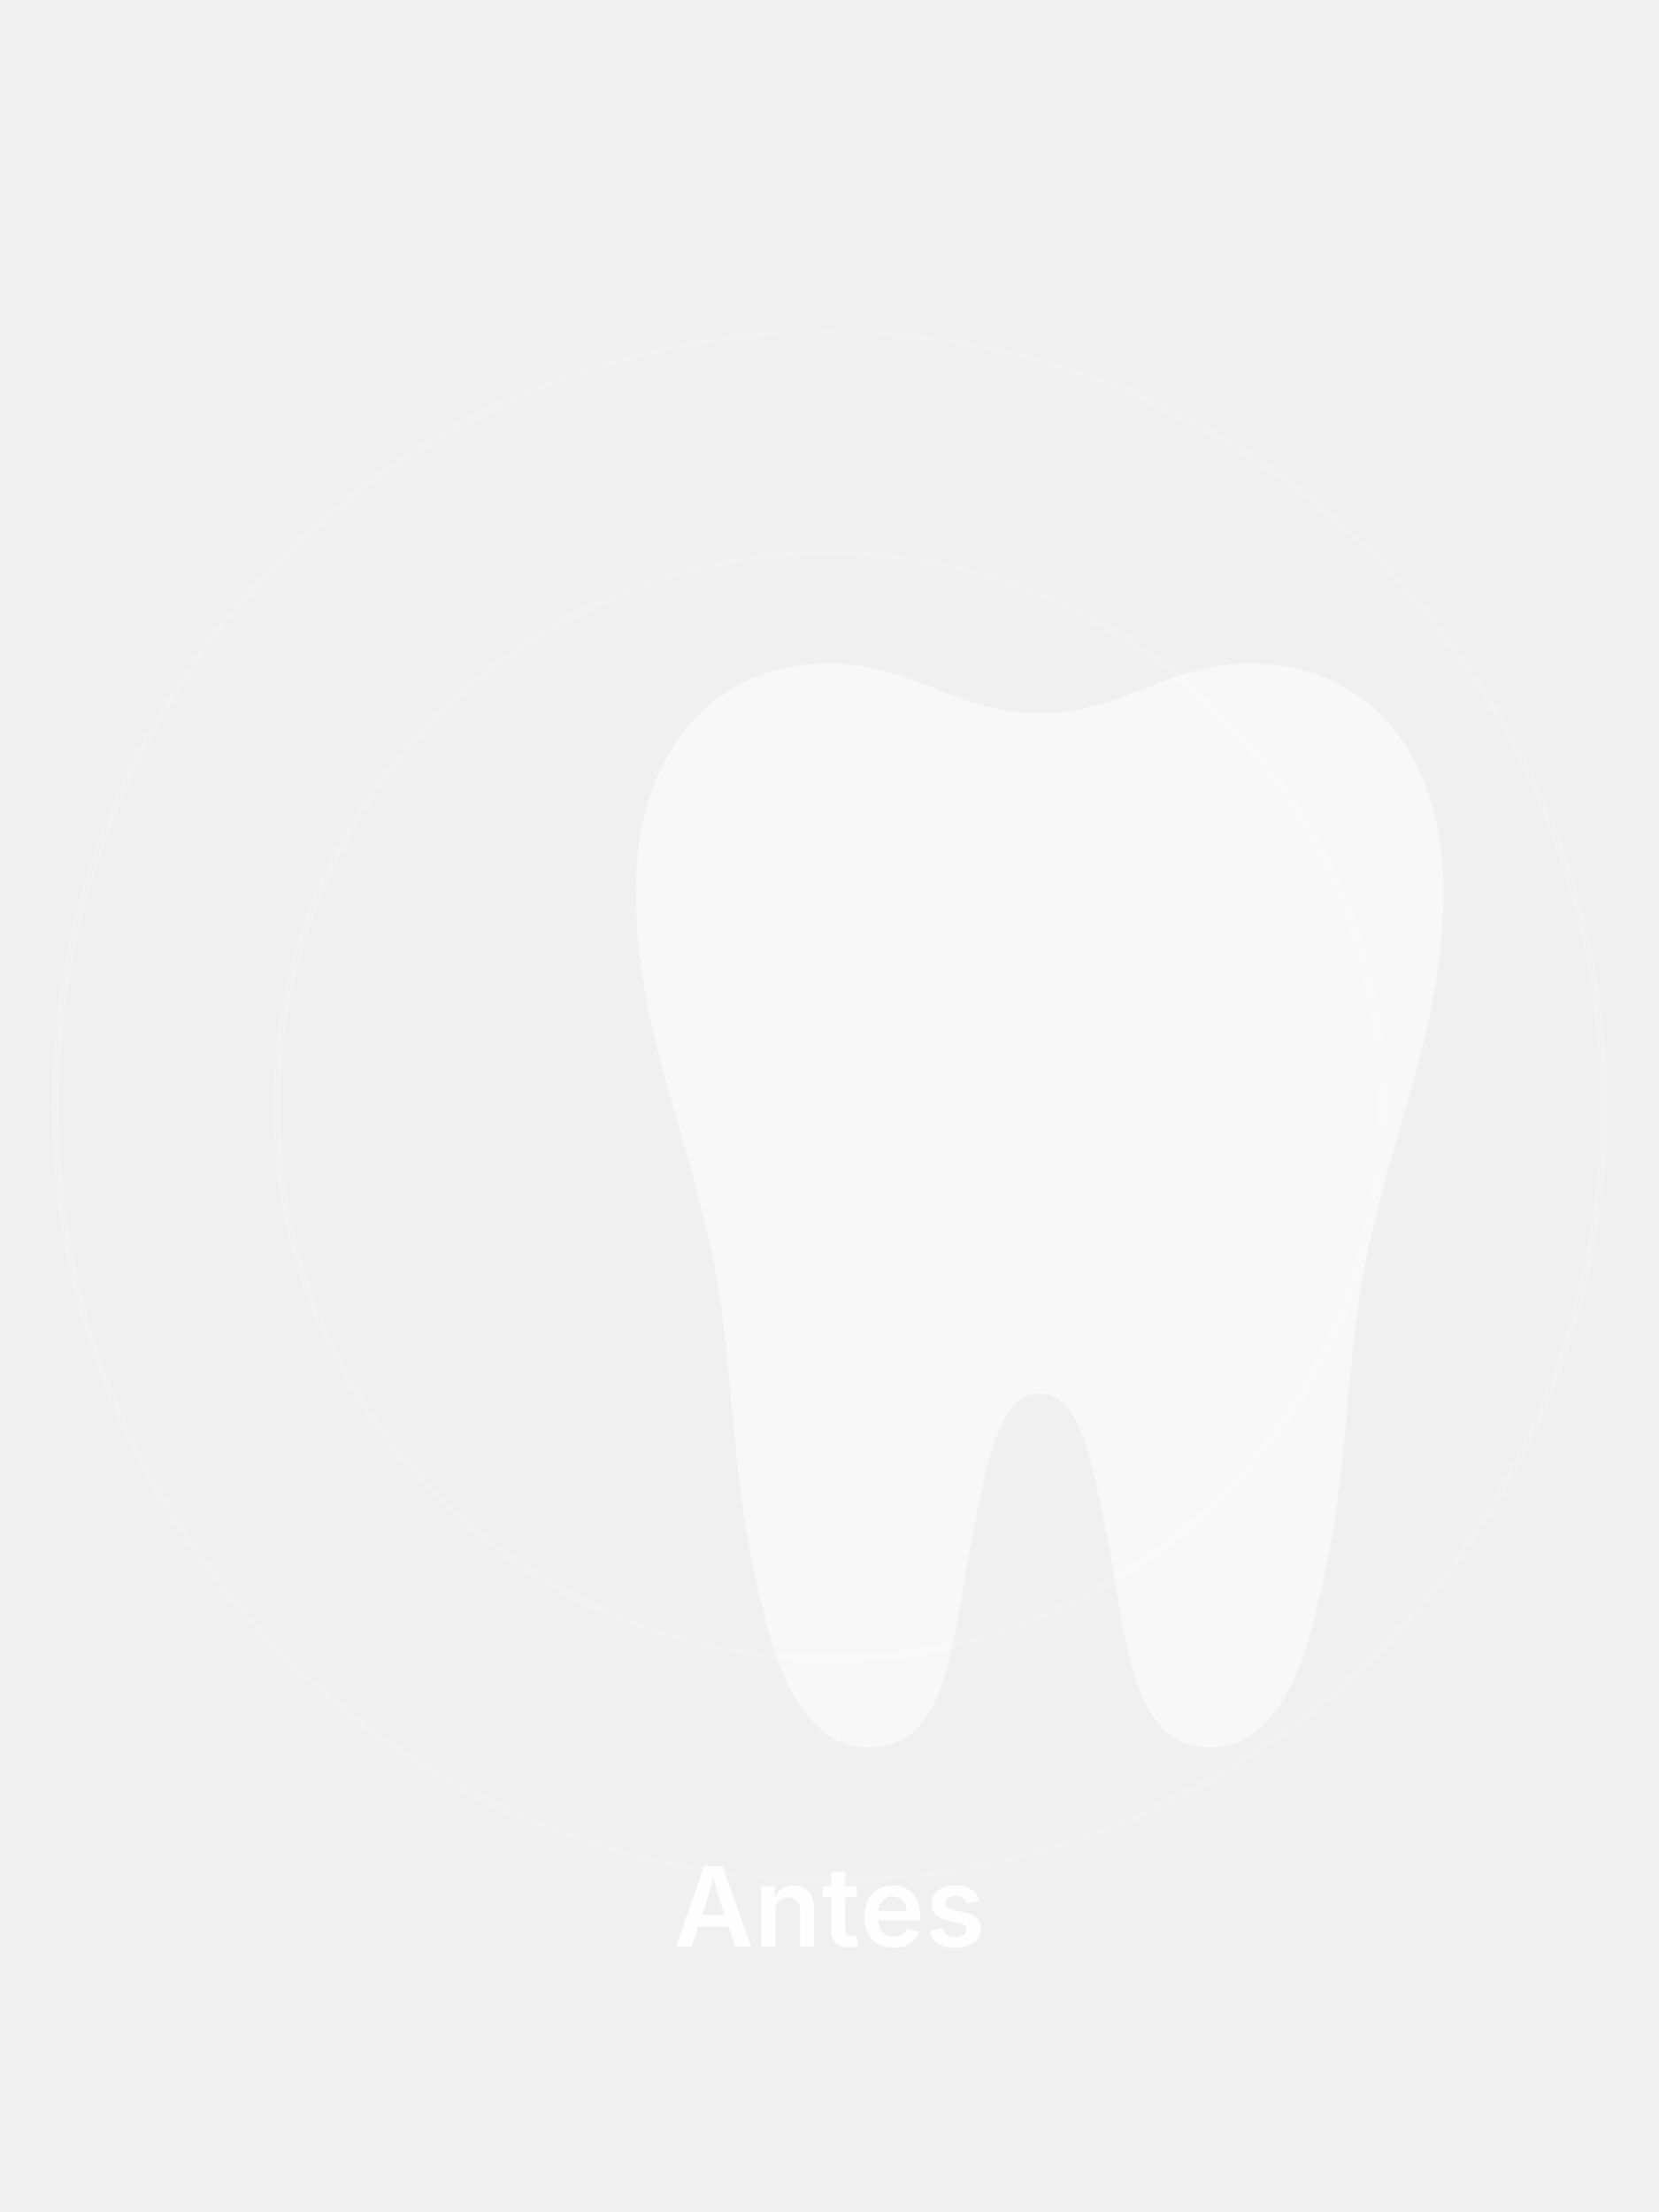
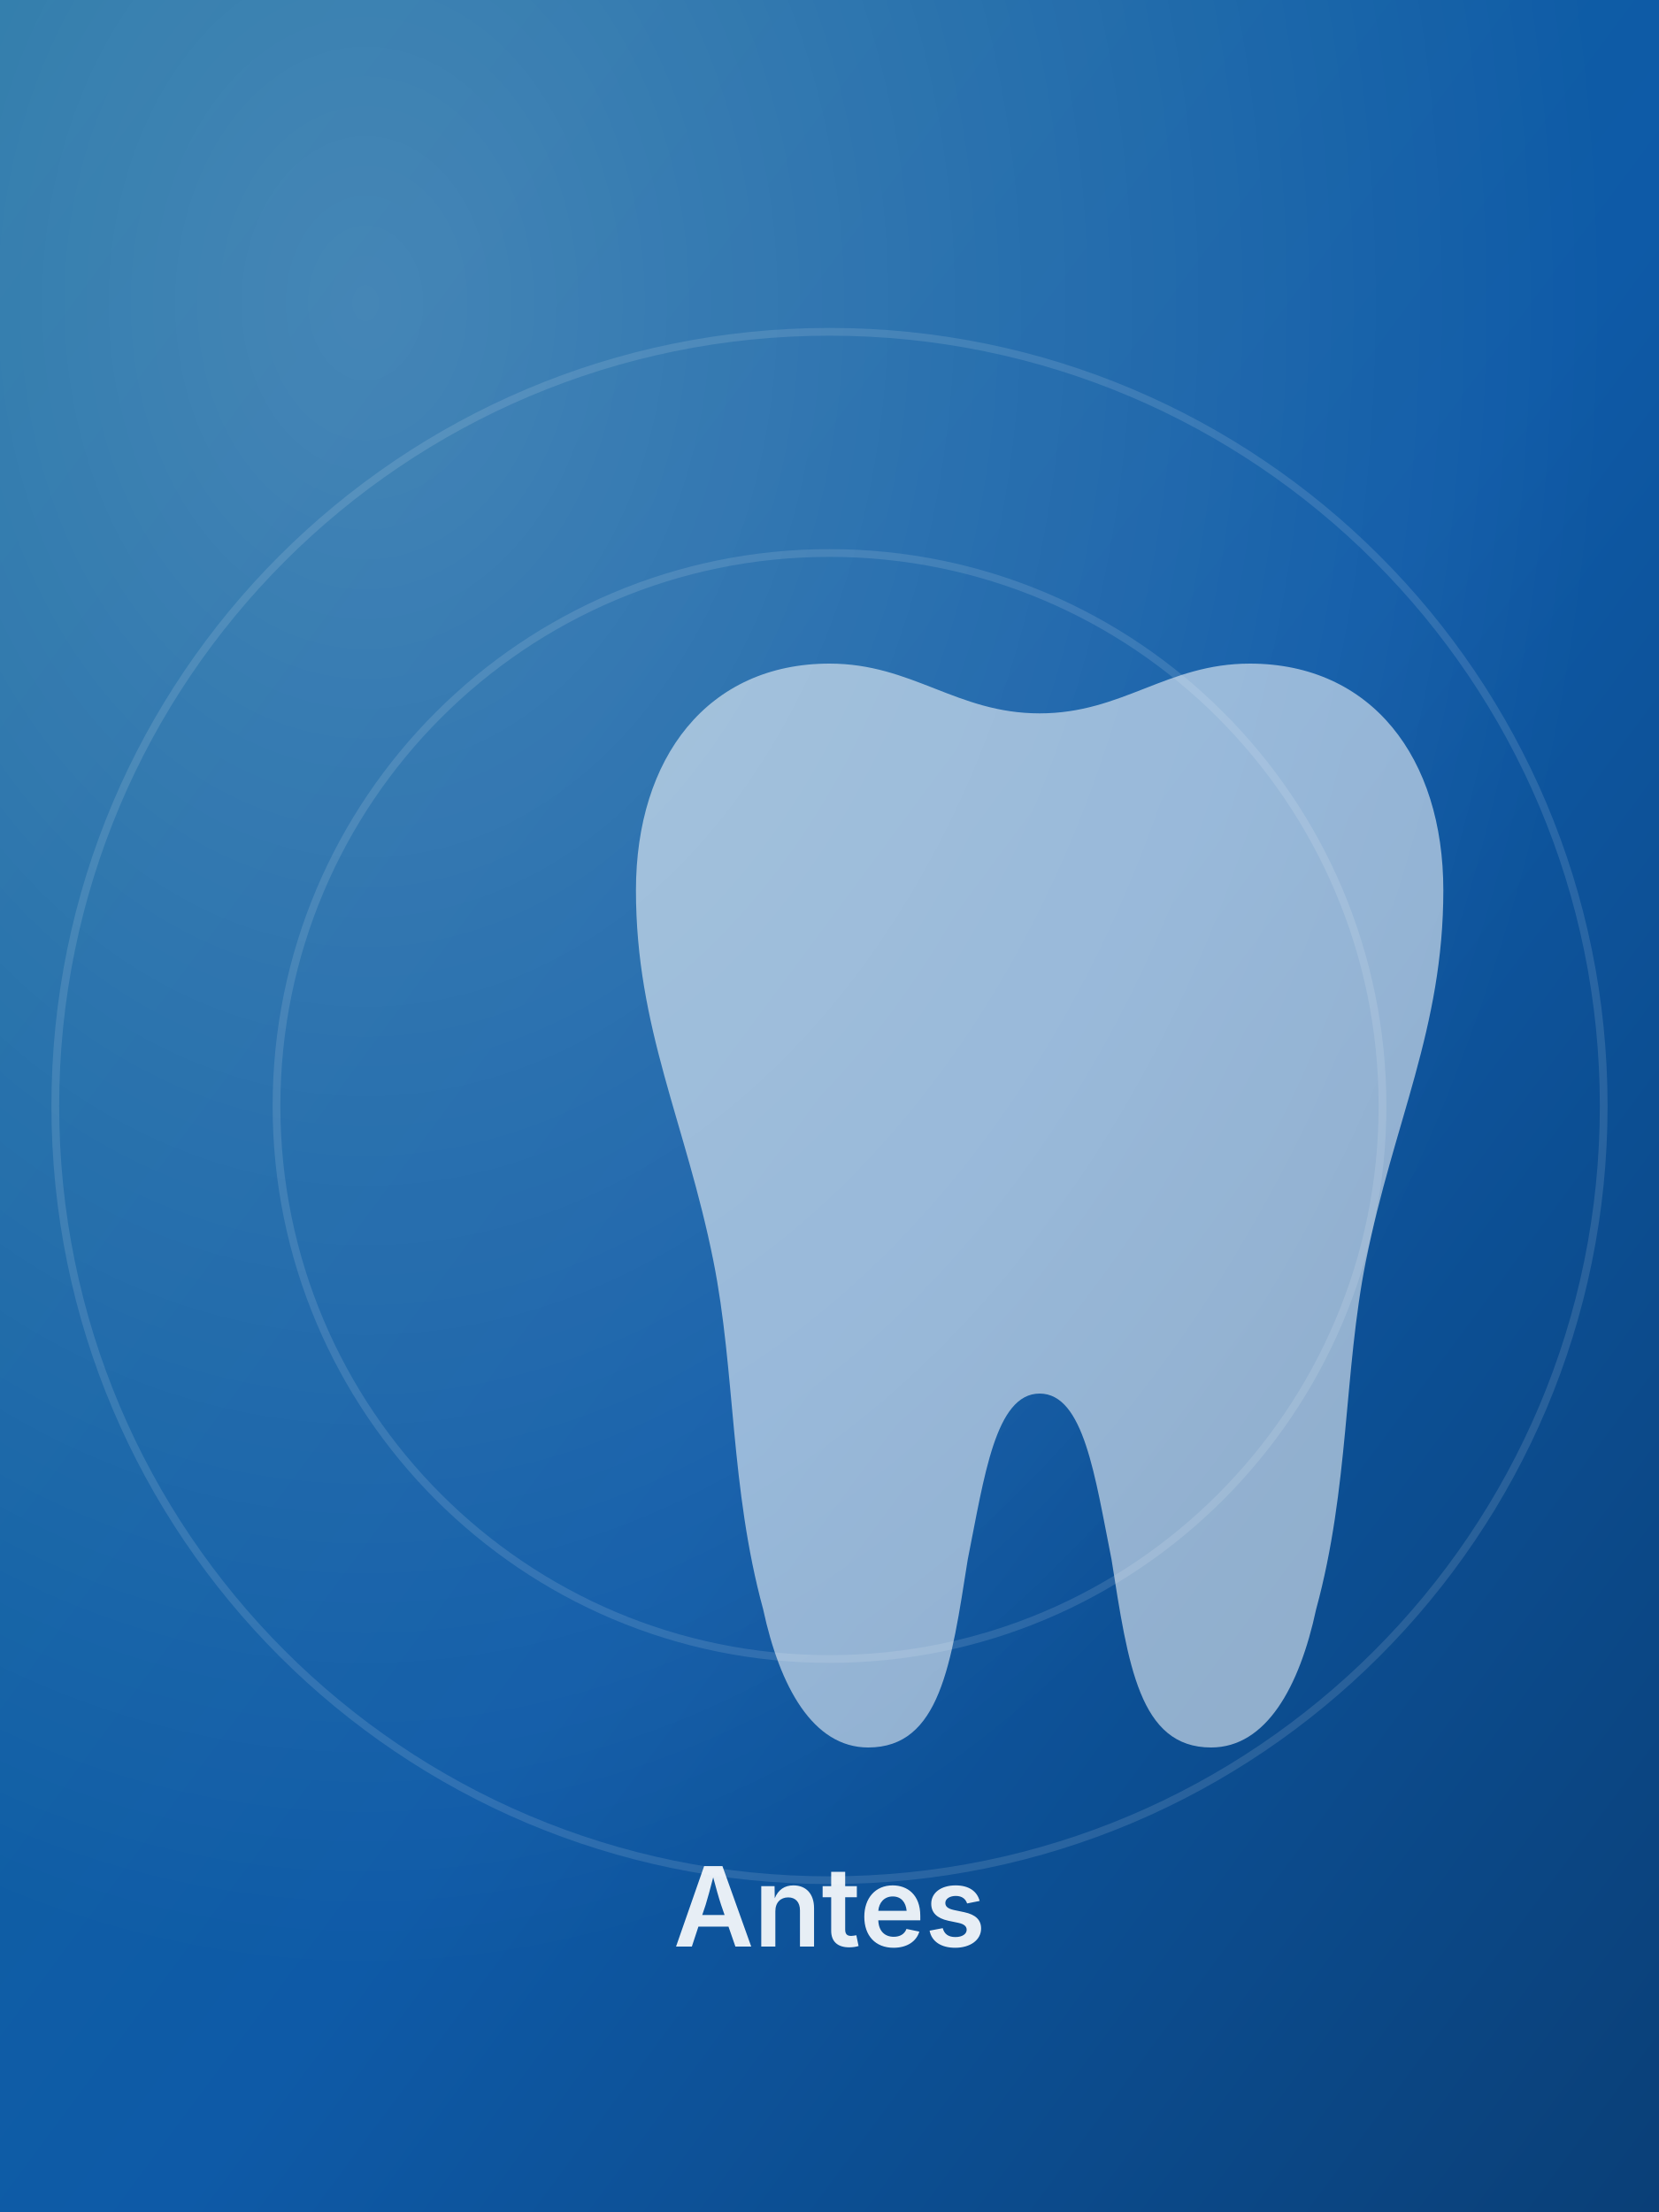
<svg xmlns="http://www.w3.org/2000/svg" viewBox="0 0 300 400" role="img" aria-label="Espaco reservado: Antes">
  <defs>
    <linearGradient id="g" x1="0" y1="0" x2="1" y2="1">
      <stop offset="0" stop-color="#12699f" />
      <stop offset=".55" stop-color="#0e5aa7" />
      <stop offset="1" stop-color="#0a3f77" />
    </linearGradient>
    <radialGradient id="b" cx=".22" cy=".14" r=".75">
      <stop offset="0" stop-color="#ffffff" stop-opacity=".22" />
      <stop offset="1" stop-color="#ffffff" stop-opacity="0" />
    </radialGradient>
  </defs>
-   <rect width="100%%" height="100%%" fill="url(#g)" />
-   <rect width="100%%" height="100%%" fill="url(#b)" />
+   <rect width="100%" height="100%" fill="url(#g)" />
+   <rect width="100%" height="100%" fill="url(#b)" />
  <g opacity=".12" fill="none" stroke="#fff" stroke-width="1.4">
    <circle cx="150" cy="200" r="140" />
    <circle cx="150" cy="200" r="100" />
  </g>
  <g fill="#fff" opacity=".55">
    <path d="M150 120c-22 0-35 17-35 41 0 25 9 42 14 67 4 20 3 41 9 63 3 14 9 25 19 25 13 0 15-15 18-34 3-15 5-30 13-30s10 15 13 30c3 19 5 34 18 34 10 0 16-11 19-25 6-22 5-43 9-63 5-25 14-42 14-67 0-24-13-41-35-41-15 0-23 9-38 9s-23-9-38-9Z" />
  </g>
  <g fill="#fff" opacity=".9" font-family="Inter, Arial, sans-serif" font-size="20" font-weight="600" text-anchor="middle">
    <text x="150" y="352">Antes</text>
  </g>
</svg>
